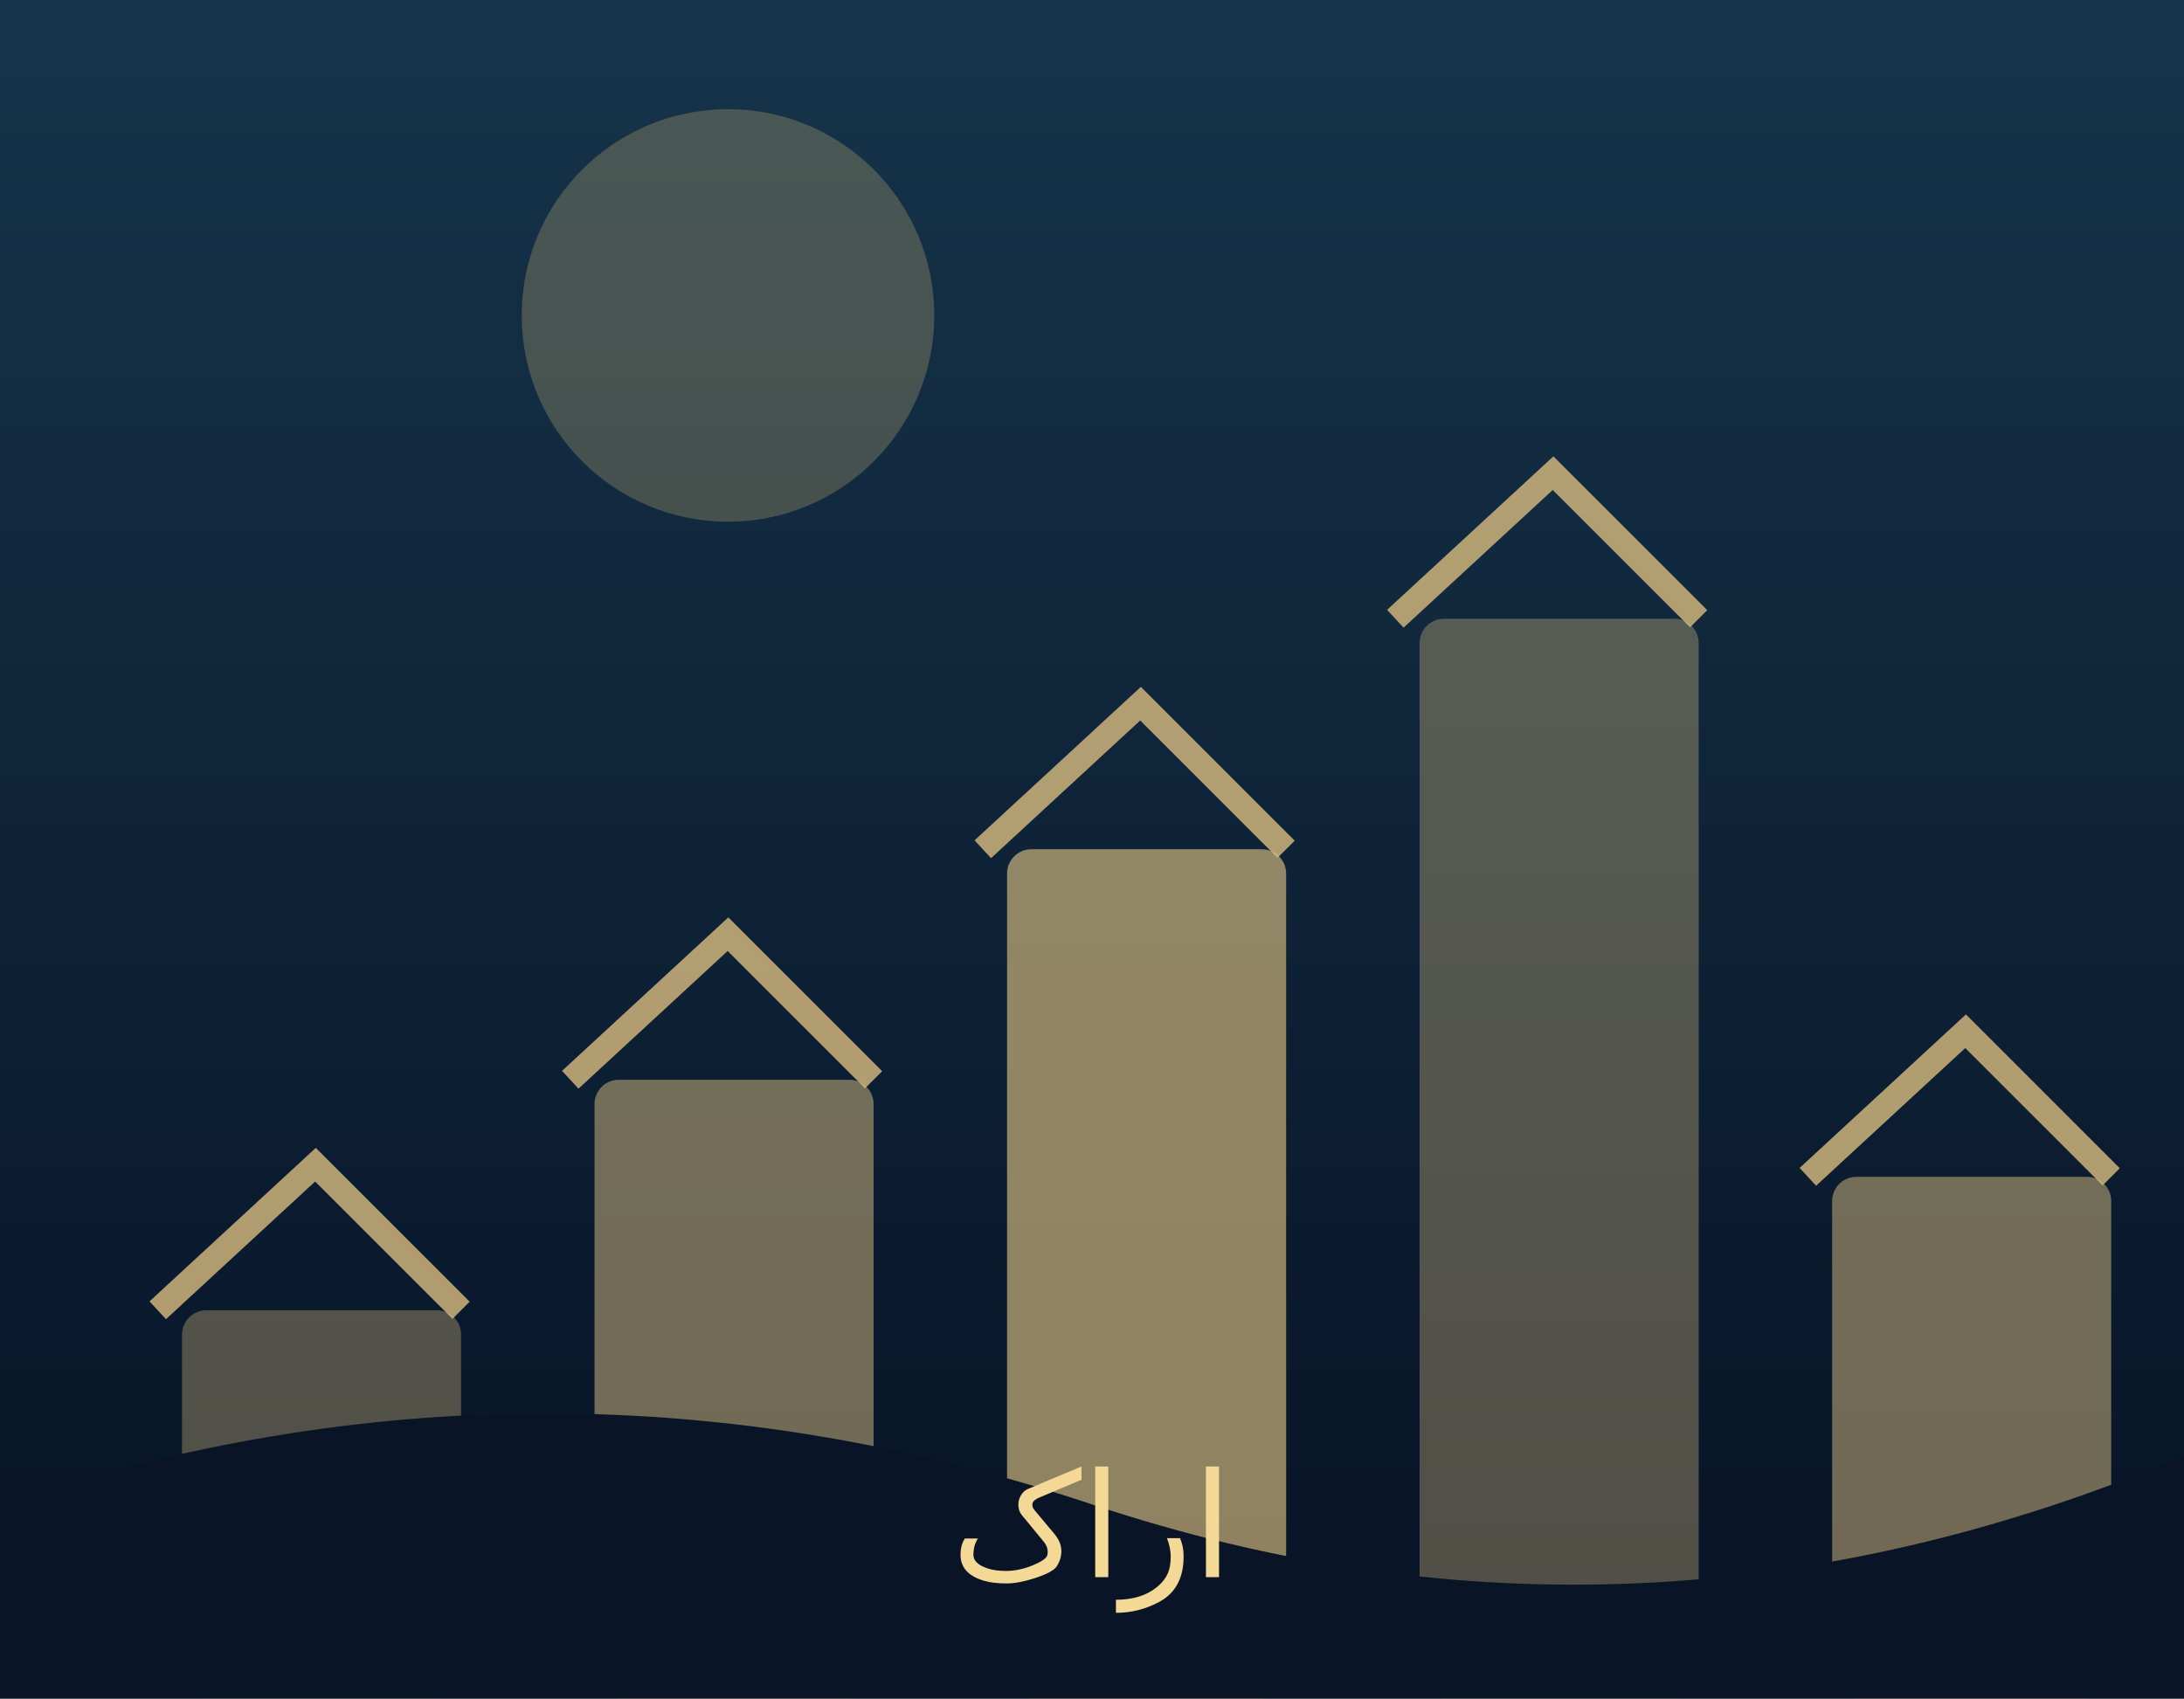
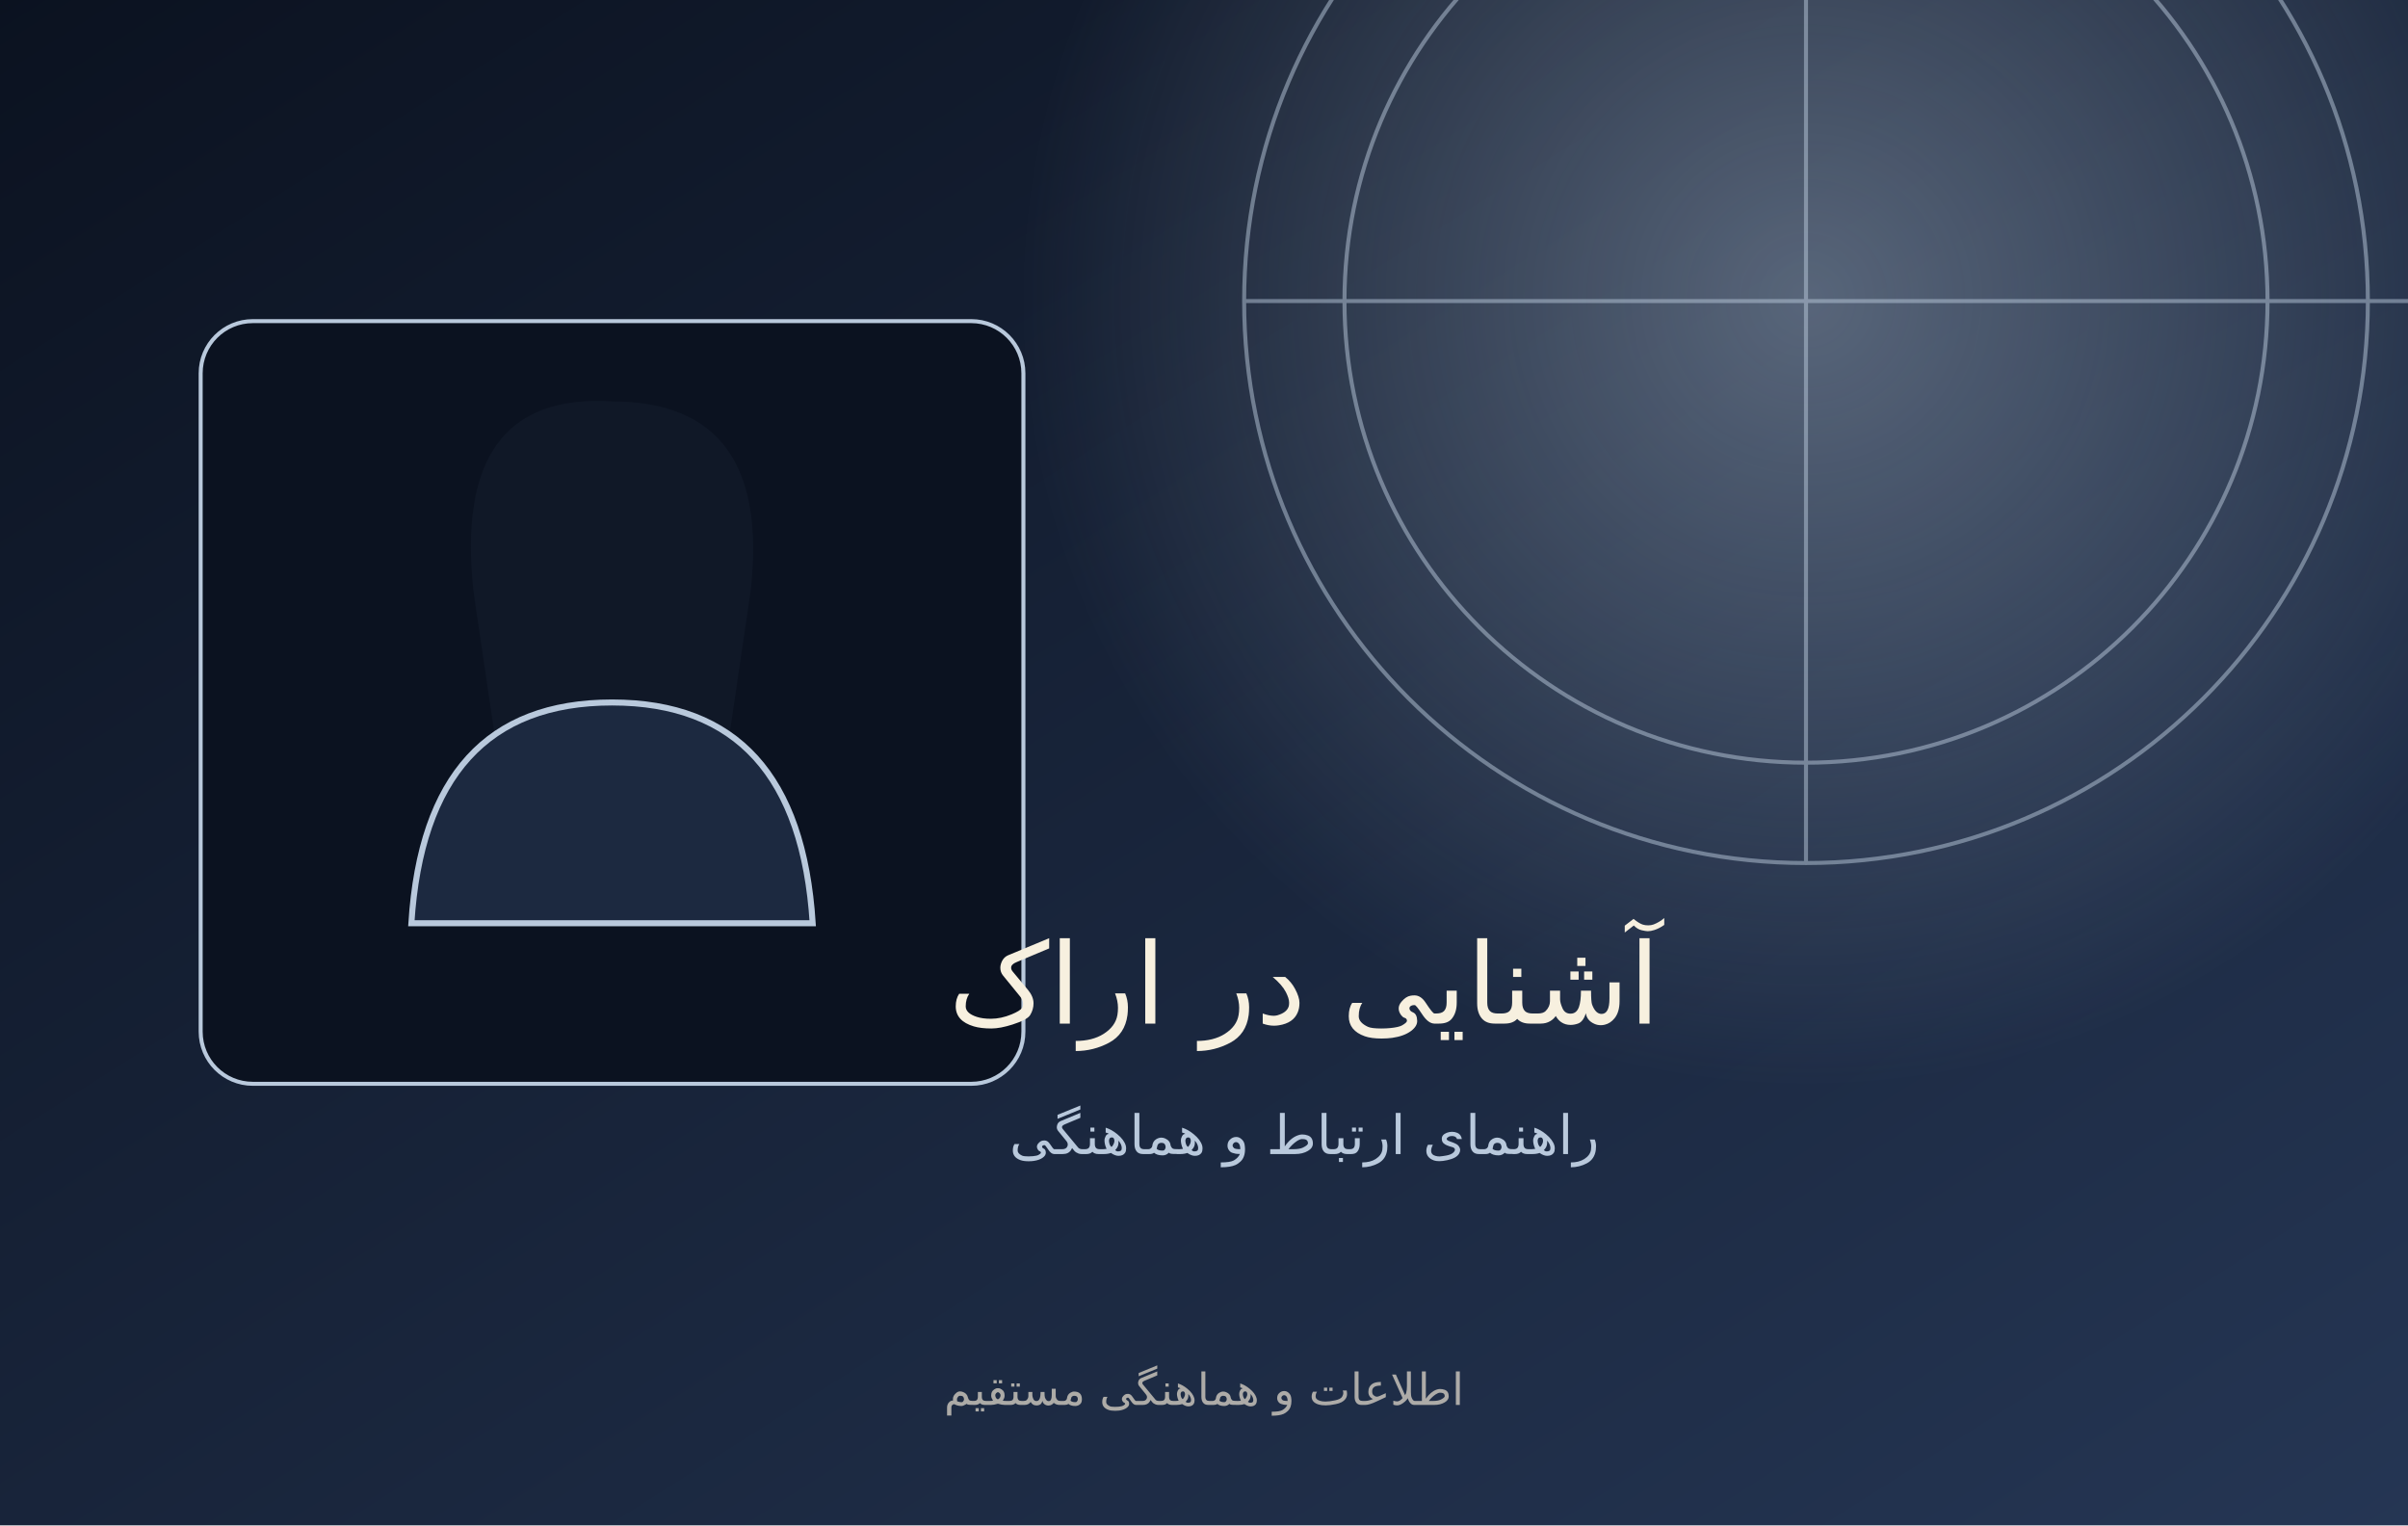
- <svg xmlns="http://www.w3.org/2000/svg" viewBox="0 0 180 140">
+ <svg xmlns="http://www.w3.org/2000/svg" width="1200" height="760" viewBox="0 0 1200 760">
  <defs>
-     <linearGradient id="g" x2="0" y2="1">
-       <stop stop-color="#16344a" />
-       <stop offset="1" stop-color="#071225" />
+     <linearGradient id="g" x1="0" y1="0" x2="1" y2="1">
+       <stop stop-color="#0b1220" />
+       <stop offset="1" stop-color="#253654" />
    </linearGradient>
+     <radialGradient id="r">
+       <stop stop-color="#b9c9dc" stop-opacity=".4" />
+       <stop offset="1" stop-color="#b9c9dc" stop-opacity="0" />
+     </radialGradient>
  </defs>
-   <rect width="180" height="140" fill="url(#g)" />
-   <circle cx="60" cy="26" r="17" fill="#e5c77d" opacity=".25" />
-   <rect x="15" y="108" width="23" height="32" rx="2" fill="#d9bd80" opacity="0.35" />
-   <path d="M13 108 l13 -12 l12 12" fill="none" stroke="#d9bd80" stroke-width="2" opacity=".8" />
-   <rect x="49" y="89" width="23" height="51" rx="2" fill="#d9bd80" opacity="0.5" />
-   <path d="M47 89 l13 -12 l12 12" fill="none" stroke="#d9bd80" stroke-width="2" opacity=".8" />
-   <rect x="83" y="70" width="23" height="70" rx="2" fill="#d9bd80" opacity="0.65" />
-   <path d="M81 70 l13 -12 l12 12" fill="none" stroke="#d9bd80" stroke-width="2" opacity=".8" />
-   <rect x="117" y="51" width="23" height="89" rx="2" fill="#d9bd80" opacity="0.35" />
-   <path d="M115 51 l13 -12 l12 12" fill="none" stroke="#d9bd80" stroke-width="2" opacity=".8" />
-   <rect x="151" y="97" width="23" height="43" rx="2" fill="#d9bd80" opacity="0.5" />
-   <path d="M149 97 l13 -12 l12 12" fill="none" stroke="#d9bd80" stroke-width="2" opacity=".8" />
-   <path d="M0 140 L0 124 Q45 109 90 124 T180 120 L180 140Z" fill="#091426" />
-   <text x="90" y="130" fill="#f3d995" font-size="12" text-anchor="middle" font-family="Tahoma">اراک</text>
+   <rect width="1200" height="760" fill="url(#g)" />
+   <circle cx="900" cy="150" r="390" fill="url(#r)" />
+   <g fill="none" stroke="#b9c9dc" stroke-width="2" opacity=".5">
+     <circle cx="900" cy="150" r="230" />
+     <circle cx="900" cy="150" r="280" />
+     <path d="M620 150H1200M900 -100V430" />
+   </g>
+   <rect x="100" y="160" width="410" height="380" rx="26" fill="#0b1220" stroke="#b9c9dc" stroke-width="2" />
+   <circle cx="305" cy="290" r="65" fill="#d4b89a" />
+   <path d="M236 295Q225 195 305 200Q385 200 374 295L360 390Q305 425 250 390Z" fill="#101827" />
+   <path d="M205 460Q212 350 305 350Q398 350 405 460Z" fill="#1c2940" stroke="#b9c9dc" stroke-width="3" />
+   <text x="650" y="510" font-family="sans-serif" font-size="56" fill="#f7f0df" text-anchor="middle">آشنایی در اراک</text>
+   <text x="650" y="575" font-family="sans-serif" font-size="27" fill="#b9c9dc" text-anchor="middle">راهنمای ارتباط و هماهنگی</text>
+   <text x="600" y="700" font-family="sans-serif" font-size="22" fill="#e9e1d1" opacity=".7" text-anchor="middle">اطلاعات و هماهنگی مستقیم</text>
</svg>
